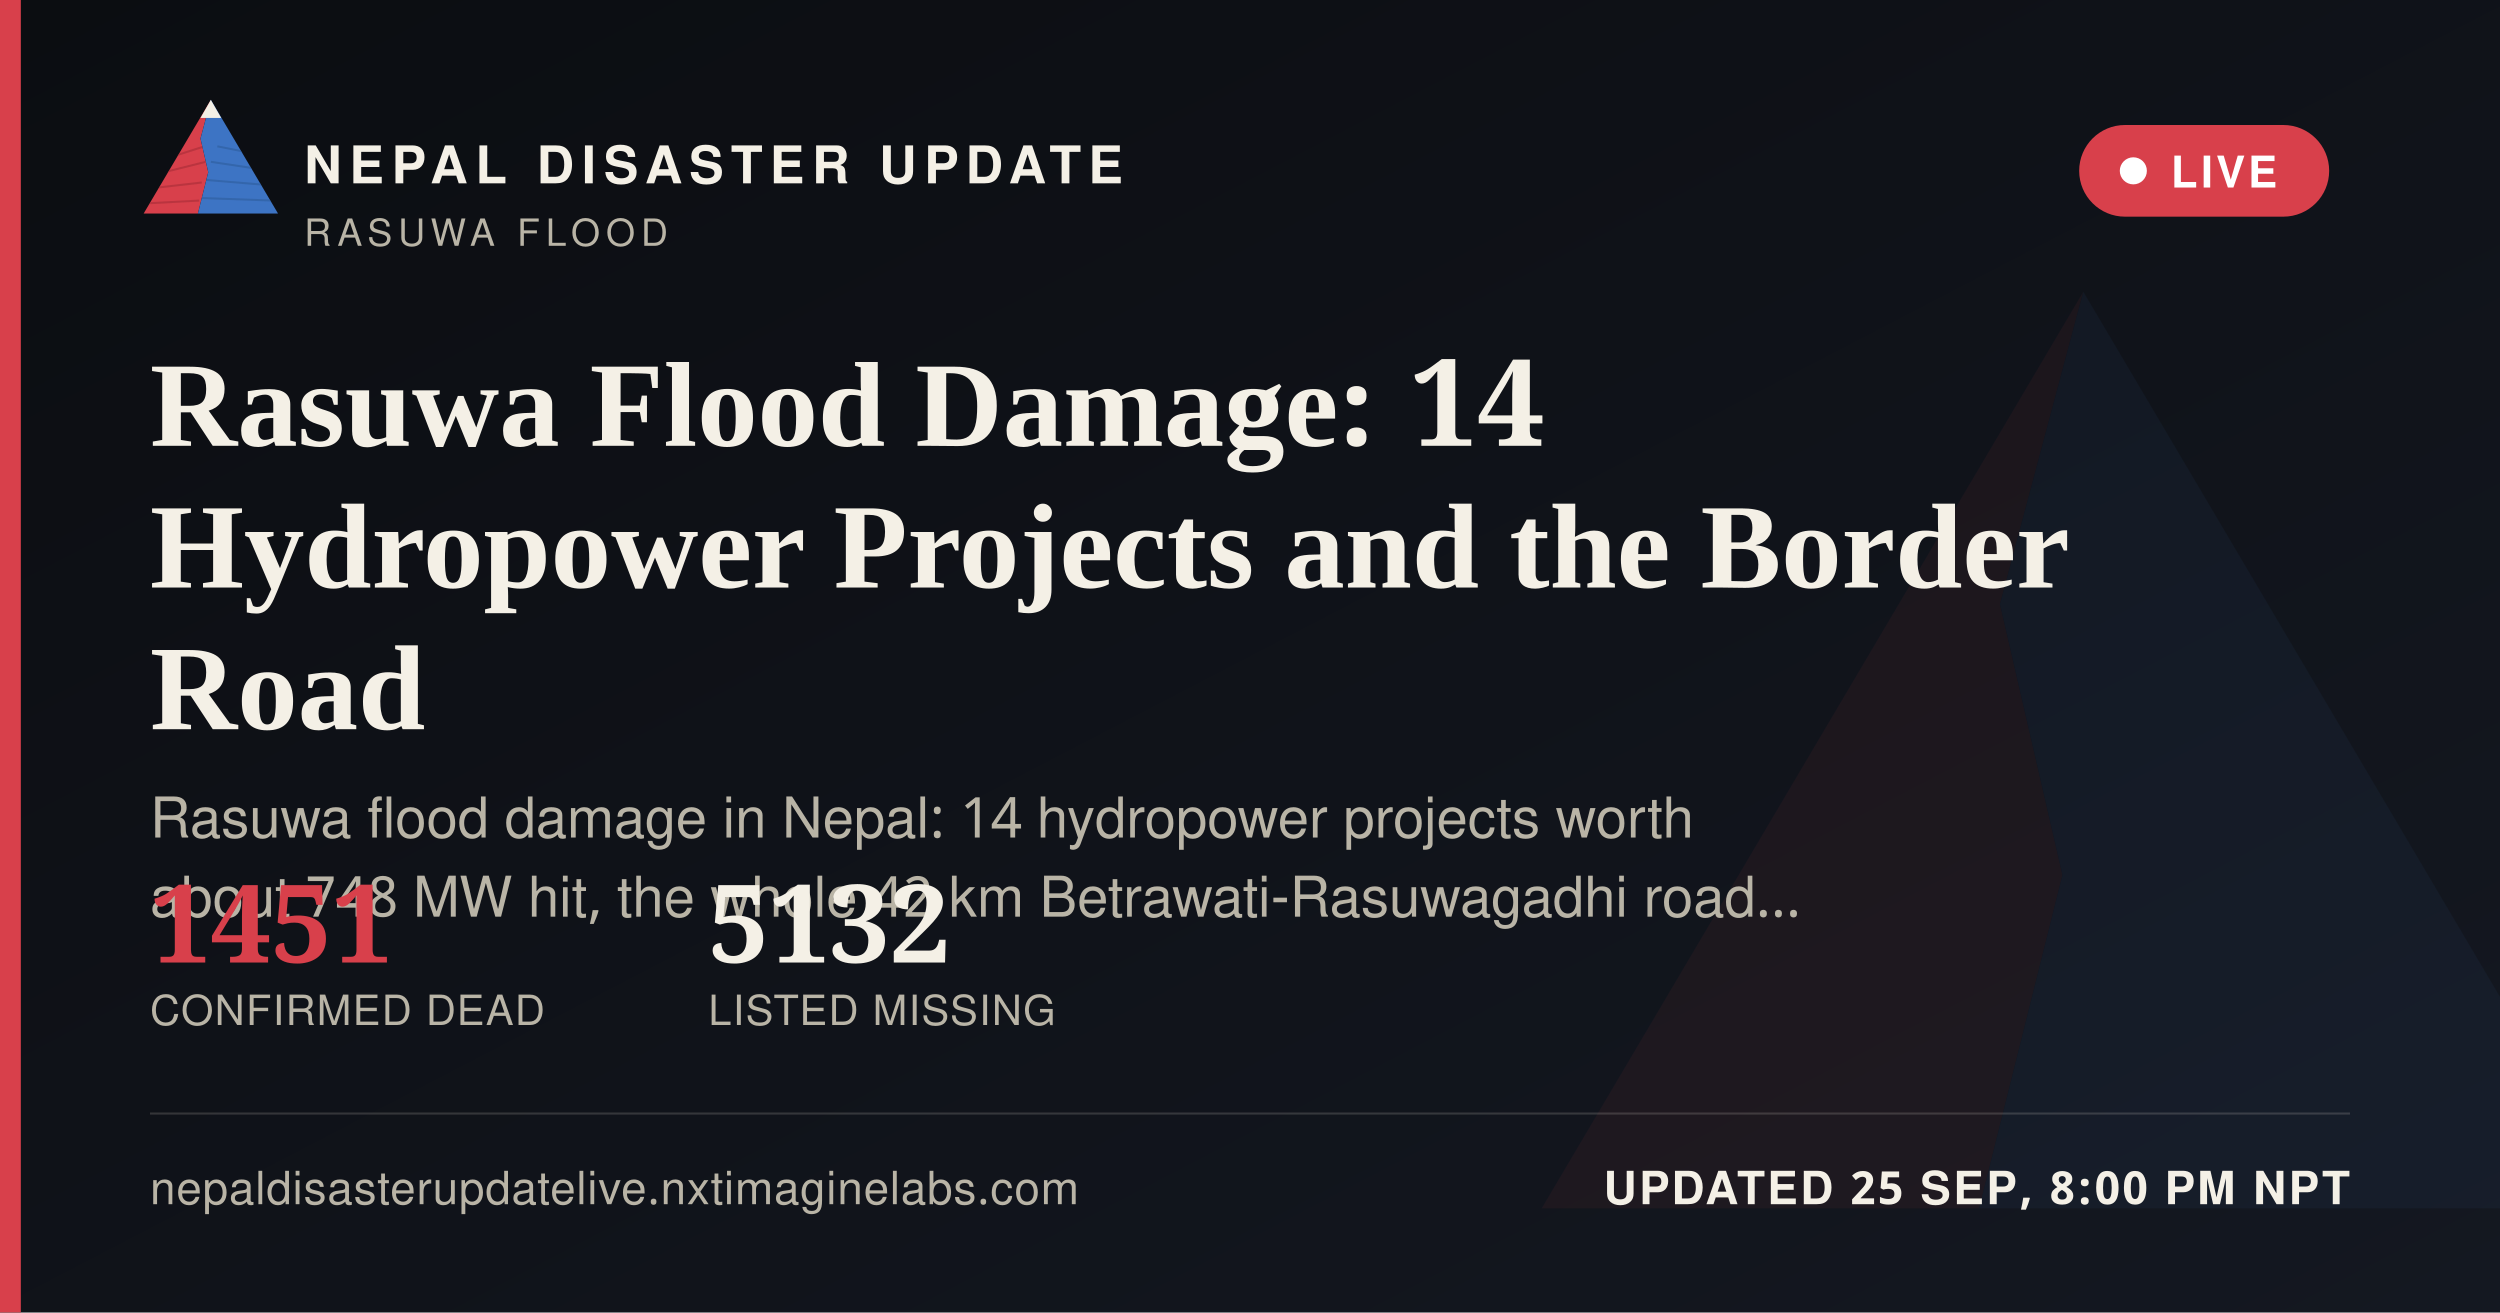
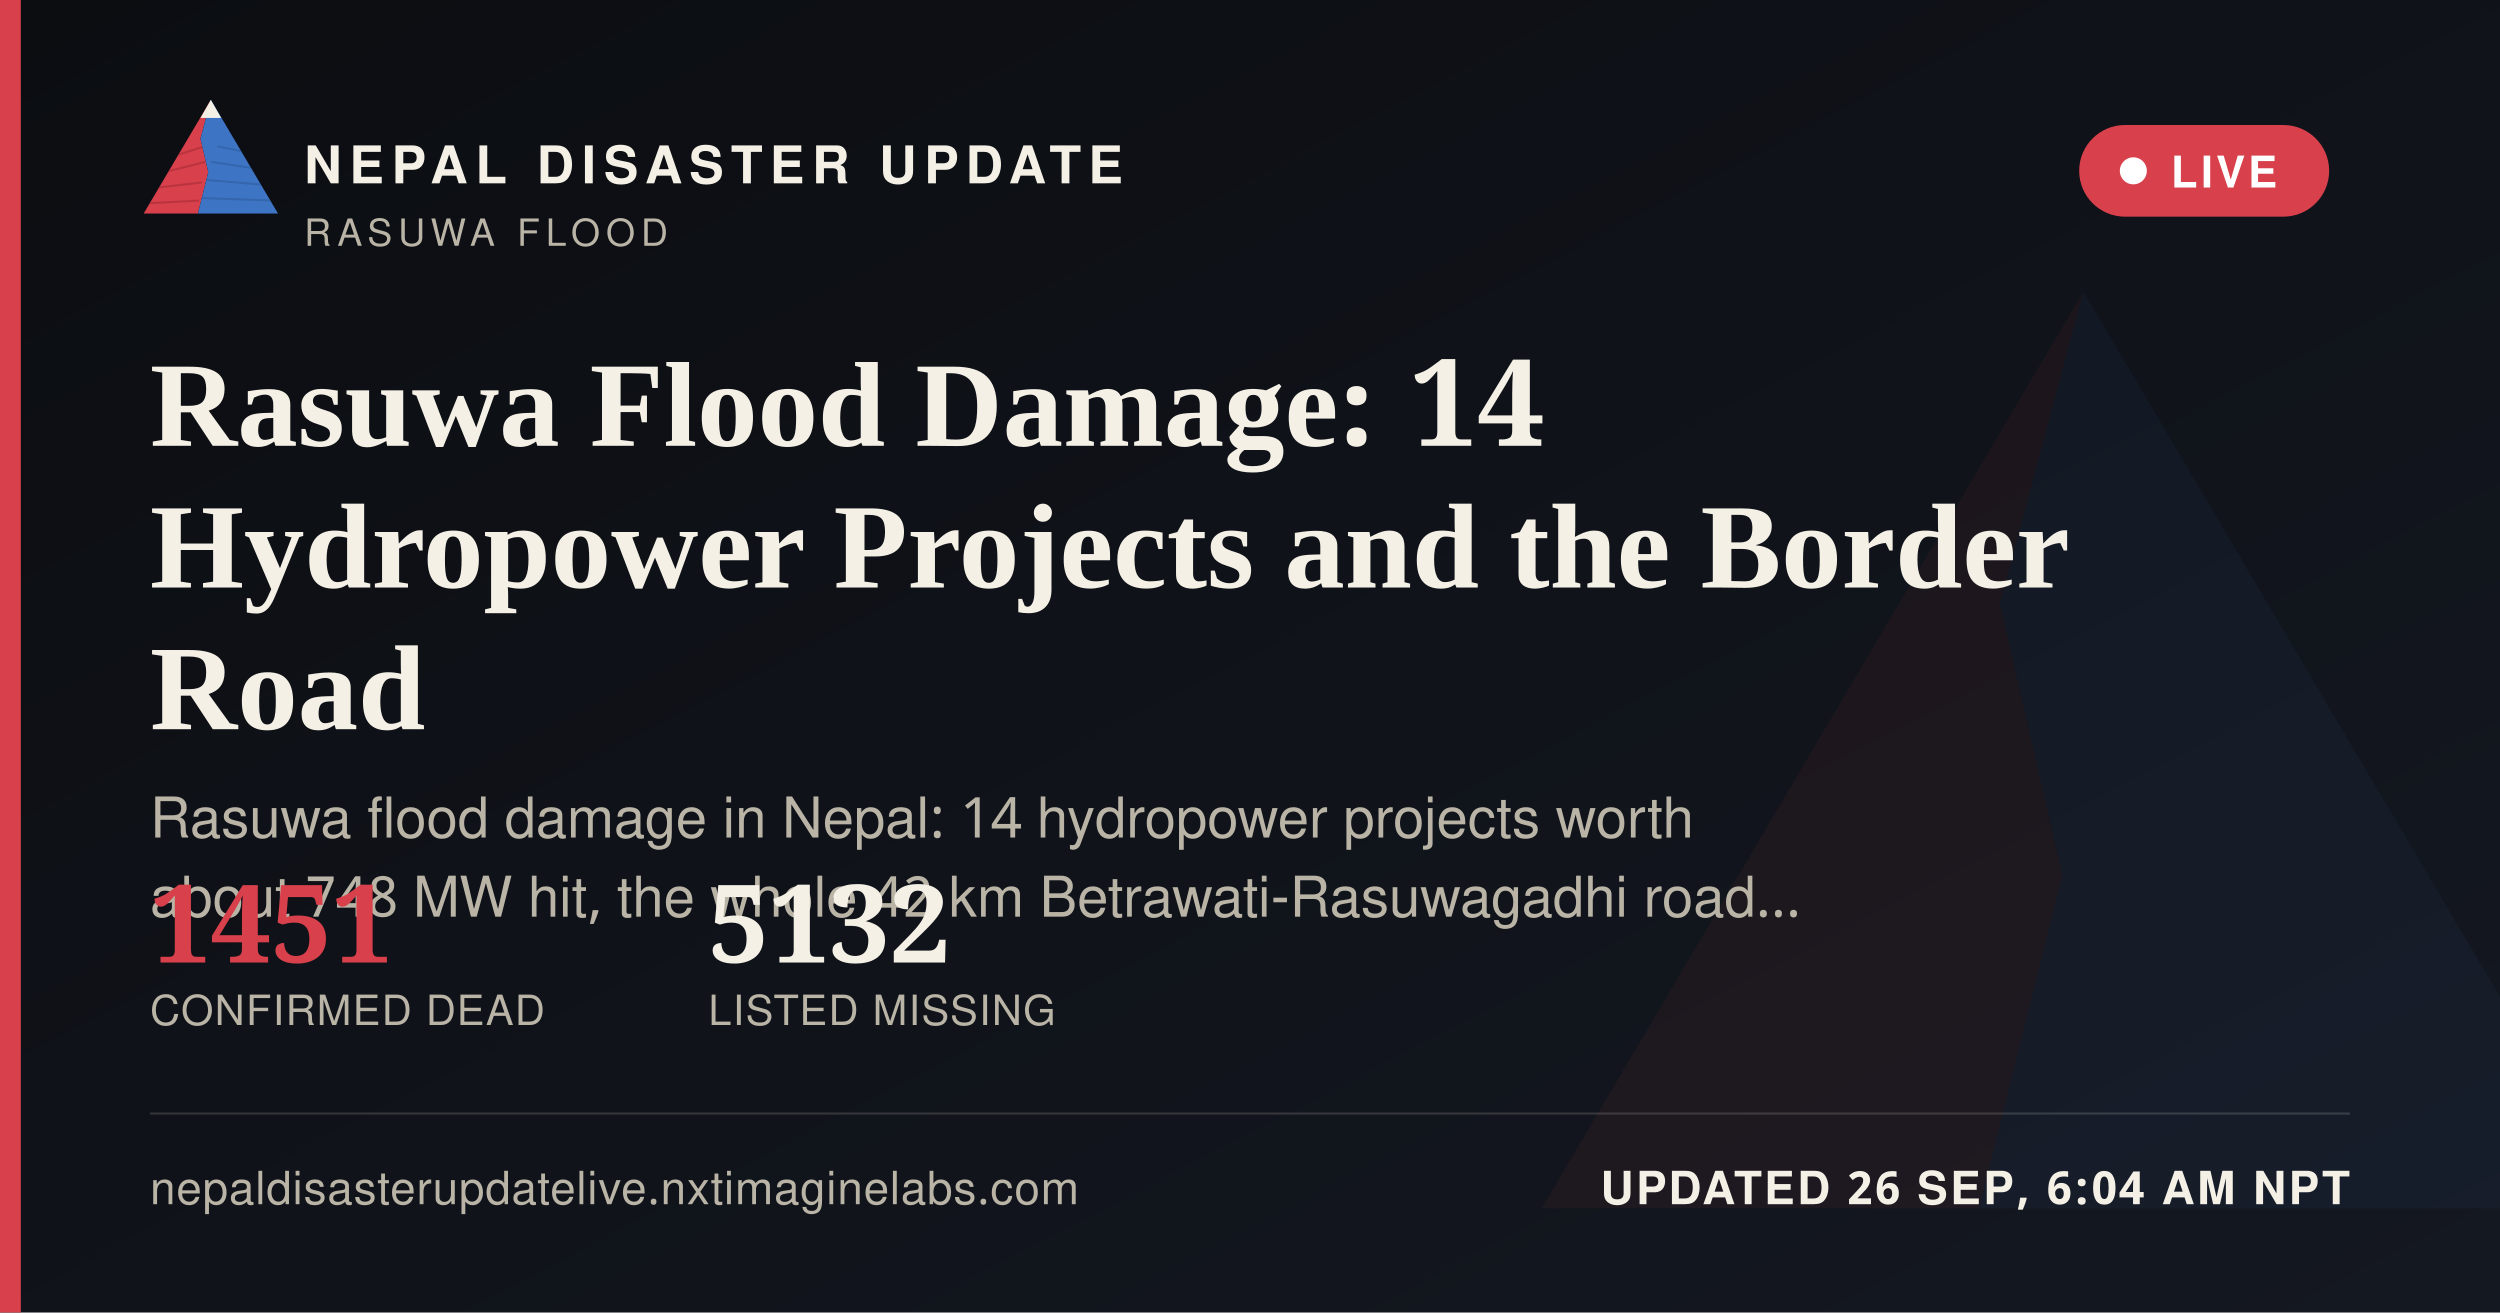
<svg xmlns="http://www.w3.org/2000/svg" width="1200" height="630" viewBox="0 0 1200 630">
  <defs>
    <linearGradient id="ogbg" x1="0" y1="0" x2="1" y2="1">
      <stop offset="0" stop-color="#0B0D11" />
      <stop offset="1" stop-color="#141821" />
    </linearGradient>
  </defs>
  <rect width="1200" height="630" fill="url(#ogbg)" />
  <g transform="translate(700,60) scale(5)" opacity="0.06">
    <polygon points="60,16 52,46 58,72 50,104 8,104" fill="#D8404B" />
    <polygon points="60,16 112,104 50,104 58,72 52,46" fill="#3D74C4" />
  </g>
  <rect x="0" y="0" width="10" height="630" fill="#D8404B" />
  <g transform="translate(64,38) scale(0.62)">
    <g>
      <defs>
        <clipPath id="ogLc">
          <polygon points="60,16 52,46 58,72 50,104 8,104" />
        </clipPath>
        <clipPath id="ogRc">
          <polygon points="60,16 112,104 50,104 58,72 52,46" />
        </clipPath>
      </defs>
      <polygon points="60,16 52,46 58,72 50,104 8,104" fill="#D8404B" />
      <g clip-path="url(#ogLc)" stroke="#A32A34" stroke-width="1.6" fill="none" opacity="0.55">
        <path d="M30,60 L55,52" />
        <path d="M24,72 L56,64" />
        <path d="M18,84 L53,80" />
        <path d="M13,96 L51,94" />
      </g>
      <polygon points="60,16 112,104 50,104 58,72 52,46" fill="#3D74C4" />
      <g clip-path="url(#ogRc)" stroke="#2A5793" stroke-width="1.6" fill="none" opacity="0.5">
        <path d="M65,52 L95,58" />
        <path d="M60,64 L100,70" />
        <path d="M56,78 L104,82" />
        <path d="M52,92 L108,94" />
      </g>
      <polygon points="60,16 52,30 68,30" fill="#F4F0E6" />
    </g>
  </g>
  <text x="146" y="88" font-family="'Public Sans', 'Noto Sans Devanagari', 'Helvetica Neue', Helvetica, Arial, sans-serif" font-size="25" font-weight="800" letter-spacing="3.6" fill="#F4F0E6">NEPAL DISASTER UPDATE</text>
  <text x="146" y="118" font-family="'Public Sans', 'Noto Sans Devanagari', 'Helvetica Neue', Helvetica, Arial, sans-serif" font-size="18" letter-spacing="2.8" fill="#B9B4A6">RASUWA FLOOD</text>
  <g>
    <rect x="998" y="60" width="120" height="44" rx="22" fill="#D8404B" stroke="none" />
    <circle cx="1024" cy="82" r="6.5" fill="#FFFFFF" />
    <text x="1042" y="90" font-family="'Public Sans', 'Noto Sans Devanagari', 'Helvetica Neue', Helvetica, Arial, sans-serif" font-size="21" font-weight="700" letter-spacing="1.6" fill="#FFFFFF">LIVE</text>
  </g>
  <text x="72" y="214" font-family="Newsreader, 'Noto Serif Devanagari', Georgia, 'Times New Roman', serif" font-size="58" font-weight="600" fill="#F4F0E6">Rasuwa Flood Damage: 14</text>
  <text x="72" y="282" font-family="Newsreader, 'Noto Serif Devanagari', Georgia, 'Times New Roman', serif" font-size="58" font-weight="600" fill="#F4F0E6">Hydropower Projects and the Border</text>
  <text x="72" y="350" font-family="Newsreader, 'Noto Serif Devanagari', Georgia, 'Times New Roman', serif" font-size="58" font-weight="600" fill="#F4F0E6">Road</text>
  <text x="72" y="402" font-family="'Public Sans', 'Noto Sans Devanagari', 'Helvetica Neue', Helvetica, Arial, sans-serif" font-size="27" fill="#B9B4A6">Rasuwa flood damage in Nepal: 14 hydropower projects worth</text>
  <text x="72" y="440" font-family="'Public Sans', 'Noto Sans Devanagari', 'Helvetica Neue', Helvetica, Arial, sans-serif" font-size="27" fill="#B9B4A6">about 748 MW hit, the whole 42 km Betrawati-Rasuwagadhi road…</text>
  <g transform="translate(72,462)">
    <text x="0" y="0" font-family="Newsreader, 'Noto Serif Devanagari', Georgia, 'Times New Roman', serif" font-size="52" font-weight="600" fill="#D8404B">1451</text>
    <text x="0" y="30" font-family="'Public Sans', 'Noto Sans Devanagari', 'Helvetica Neue', Helvetica, Arial, sans-serif" font-size="20" letter-spacing="0.6" fill="#B9B4A6">CONFIRMED DEAD</text>
    <text x="268" y="0" font-family="Newsreader, 'Noto Serif Devanagari', Georgia, 'Times New Roman', serif" font-size="52" font-weight="600" fill="#F4F0E6">5132</text>
    <text x="268" y="30" font-family="'Public Sans', 'Noto Sans Devanagari', 'Helvetica Neue', Helvetica, Arial, sans-serif" font-size="20" letter-spacing="0.6" fill="#B9B4A6">LISTED MISSING</text>
  </g>
  <rect x="72" y="534" width="1056" height="1" fill="rgba(244,240,230,0.16)" />
  <text x="72" y="578" font-family="'Public Sans', 'Noto Sans Devanagari', 'Helvetica Neue', Helvetica, Arial, sans-serif" font-size="22" fill="#B9B4A6" letter-spacing="0.4">nepaldisasterupdatelive.nxtimaginelabs.com</text>
-   <text x="1128" y="578" text-anchor="end" font-family="'Public Sans', 'Noto Sans Devanagari', 'Helvetica Neue', Helvetica, Arial, sans-serif" font-size="22" font-weight="700" letter-spacing="1.2" fill="#F4F0E6">UPDATED 25 SEP, 8:00 PM NPT</text>
+   <text x="1128" y="578" text-anchor="end" font-family="'Public Sans', 'Noto Sans Devanagari', 'Helvetica Neue', Helvetica, Arial, sans-serif" font-size="22" font-weight="700" letter-spacing="1.2" fill="#F4F0E6">UPDATED 26 SEP, 6:04 AM NPT</text>
</svg>
